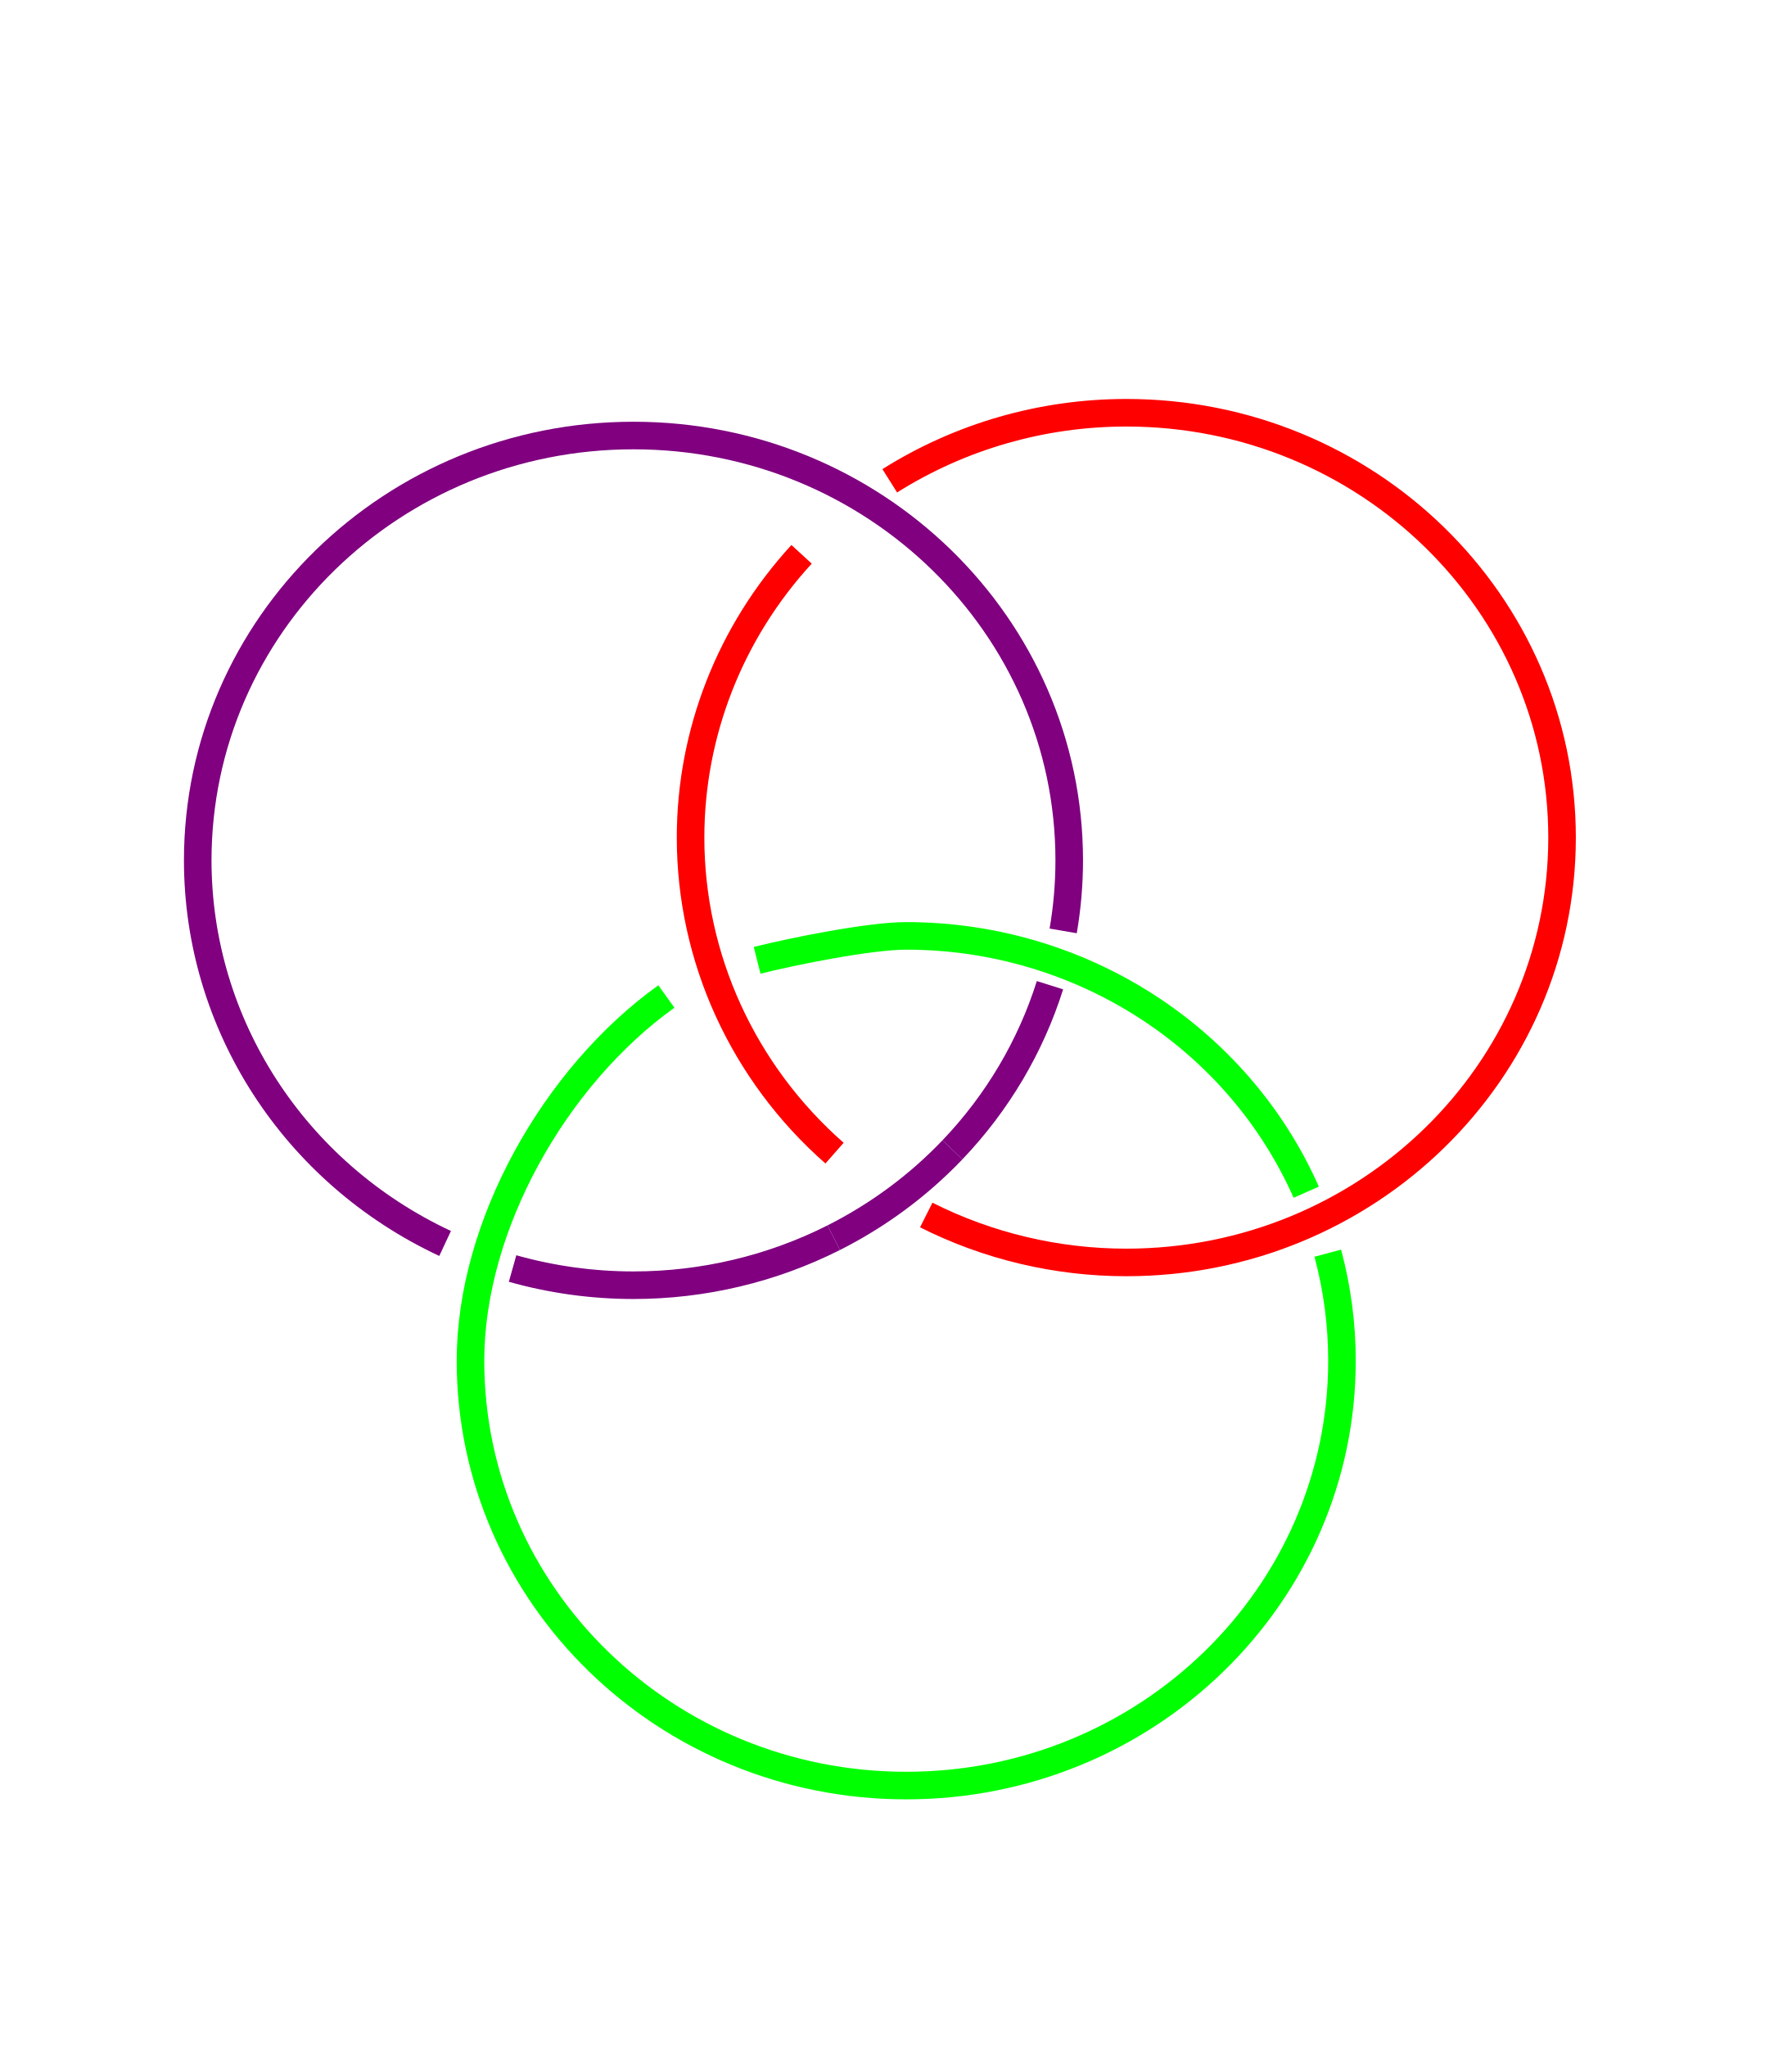
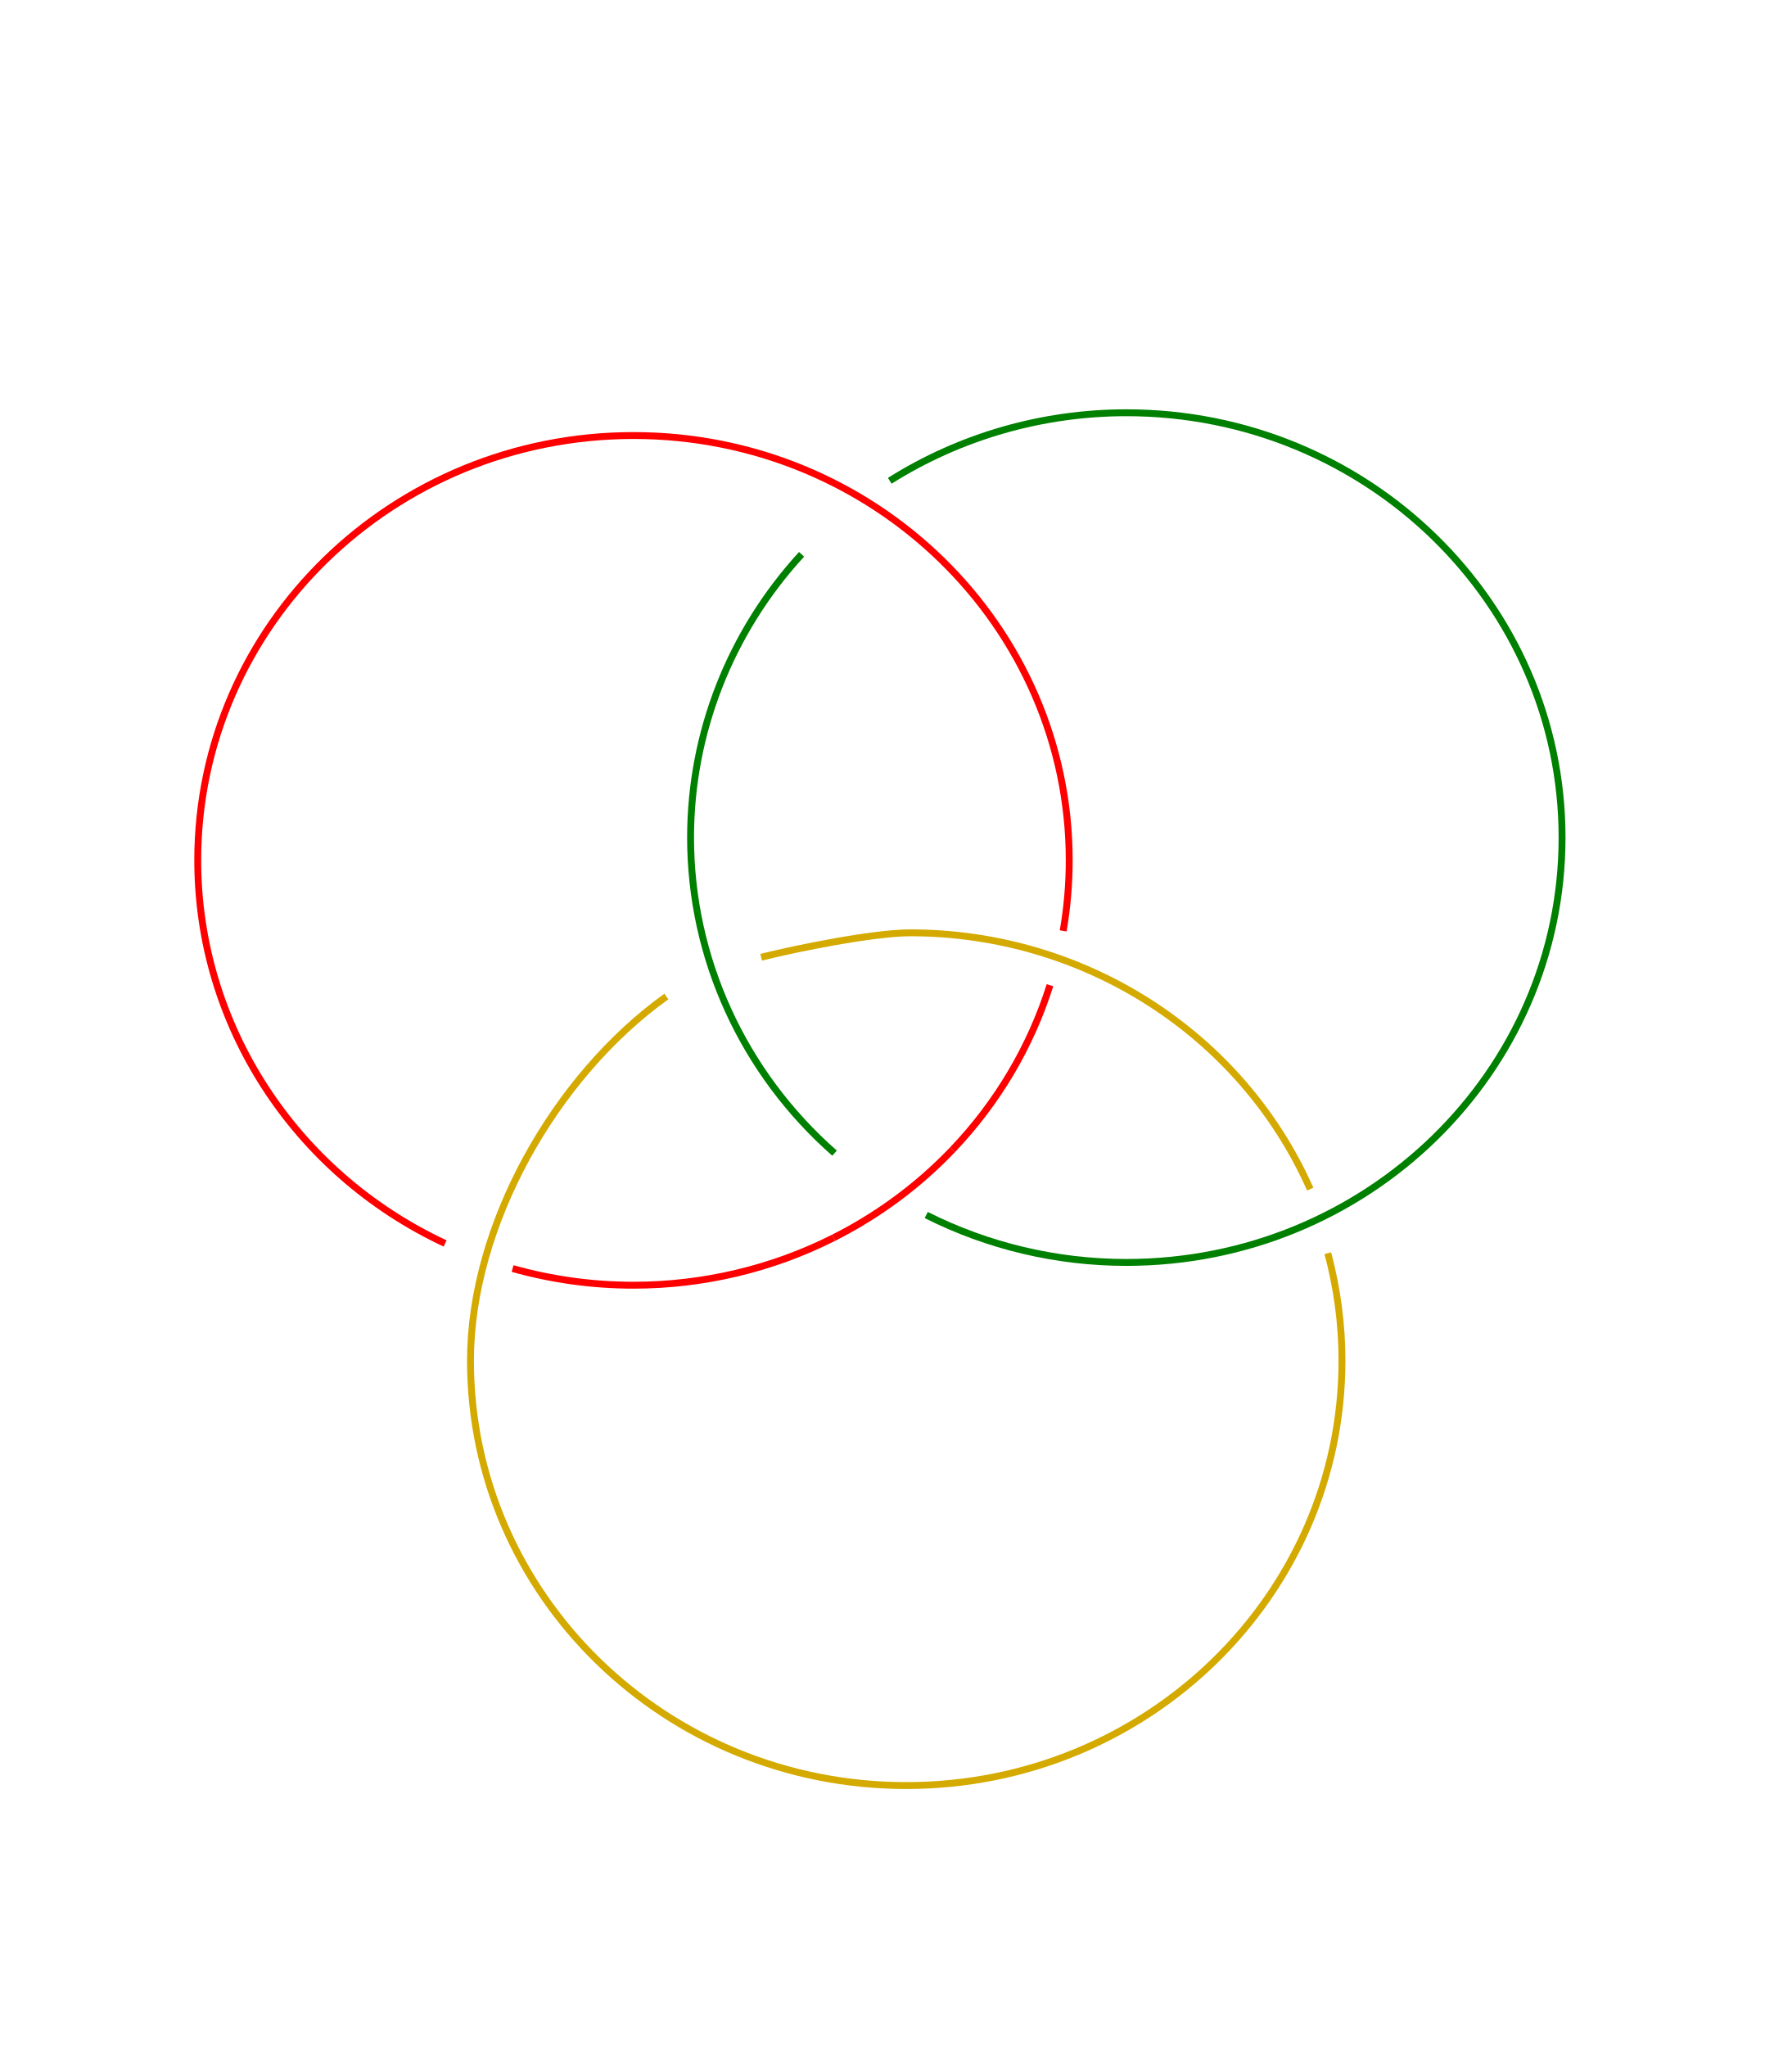
<svg xmlns="http://www.w3.org/2000/svg" width="260mm" height="297mm" viewBox="0 0 260 297" version="1.1" id="svg8">
  <defs id="defs2">
    <marker orient="auto" refY="0" refX="0" id="marker1145" style="overflow:visible">
      <path id="path1143" d="M 0,0 5,-5 -12.5,0 5,5 Z" style="fill:#00ff00;fill-opacity:1;fill-rule:evenodd;stroke:#00ff00;stroke-width:1pt;stroke-opacity:1" transform="matrix(-0.8,0,0,-0.8,-10,0)" />
    </marker>
  </defs>
  <g id="layer1">
-     <path style="opacity:1;fill:none;stroke:#800080;stroke-width:15.118;stroke-miterlimit:4;stroke-dasharray:none;stroke-opacity:1" d="M 457.288 678.715 A 238.998 232.972 0 0 1 347.45 704.776 A 238.998 232.972 0 0 1 281.14 695.629 " id="path1369" transform="scale(0.2645833)" />
-     <path style="opacity:1;fill:none;stroke:#800080;stroke-width:15.118;stroke-miterlimit:4;stroke-dasharray:none;stroke-opacity:1" d="M 522.399 630.527 A 238.998 232.972 0 0 1 457.288 678.715 " id="path1367" transform="scale(0.2645833)" />
-     <path style="opacity:1;fill:none;stroke:#800080;stroke-width:15.118;stroke-miterlimit:4;stroke-dasharray:none;stroke-opacity:1" d="M 575.895 540.266 A 238.998 232.972 0 0 1 522.399 630.527 " id="path1332" transform="scale(0.2645833)" />
-     <path style="opacity:1;fill:none;stroke:#800080;stroke-width:15.118;stroke-miterlimit:4;stroke-dasharray:none;stroke-opacity:1" d="M 244.134 681.883 A 238.998 232.972 0 0 1 108.453 471.804 A 238.998 232.972 0 0 1 347.45 238.831 A 238.998 232.972 0 0 1 586.448 471.804 L 586.448 471.804 L 586.448 471.804 A 238.998 232.972 0 0 1 583.131 510.48 " id="path1325" transform="scale(0.2645833)" />
-     <path style="opacity:1;fill:none;stroke:#ff0000;stroke-width:15.118;stroke-miterlimit:4;stroke-dasharray:none;stroke-opacity:1" d="M 457.732 632.35 A 238.998 232.972 0 0 1 378.764 459.314 A 238.998 232.972 0 0 1 439.651 303.968 " id="path1393" transform="scale(0.2645833)" />
-     <path style="opacity:1;fill:none;stroke:#ff0000;stroke-width:15.118;stroke-miterlimit:4;stroke-dasharray:none;stroke-opacity:1" d="M 488.017 263.66 A 238.998 232.972 0 0 1 617.761 226.341 A 238.998 232.972 0 0 1 856.759 459.314 L 856.759 459.314 L 856.759 459.314 A 238.998 232.972 0 0 1 617.761 692.286 A 238.998 232.972 0 0 1 508.027 666.278 " id="path1386" transform="scale(0.2645833)" />
-     <path style="opacity:1;fill:none;stroke:#00ff00;stroke-width:15.118;stroke-miterlimit:4;stroke-dasharray:none;stroke-opacity:1" d="m 728.264,687.212 c 5.168,19.252 7.783,39.07 7.783,58.971 v 0 0 c 1e-5,128.667 -107.003,232.972 -238.998,232.972 -131.995,-10e-6 -238.998,-104.305 -238.998,-232.972 0,-74.098 46.202,-155.828 107.439,-199.73" id="path1341" transform="scale(0.2645833)" />
-     <path style="opacity:1;fill:none;stroke:#00ff00;stroke-width:15.118;stroke-miterlimit:4;stroke-dasharray:none;stroke-opacity:1" d="m 415.271,526.617 c 19.497,-4.902 61.643,-13.407 81.778,-13.407 95.343,0 181.565,55.239 219.387,140.552" id="path1315" transform="scale(0.2645833)" />
+     <path style="opacity:1;fill:none;stroke:#ff0000;stroke-width:3.78;stroke-miterlimit:4;stroke-dasharray:none;stroke-opacity:1" d="M 457.288 678.715 A 238.998 232.972 0 0 1 347.45 704.776 A 238.998 232.972 0 0 1 281.14 695.629 " id="path1369" transform="scale(0.2645833)" />
+     <path style="opacity:1;fill:none;stroke:#ff0000;stroke-width:3.78;stroke-miterlimit:4;stroke-dasharray:none;stroke-opacity:1" d="M 522.399 630.527 A 238.998 232.972 0 0 1 457.288 678.715 " id="path1367" transform="scale(0.2645833)" />
+     <path style="opacity:1;fill:none;stroke:#ff0000;stroke-width:3.78;stroke-miterlimit:4;stroke-dasharray:none;stroke-opacity:1" d="M 575.895 540.266 A 238.998 232.972 0 0 1 522.399 630.527 " id="path1332" transform="scale(0.2645833)" />
+     <path style="opacity:1;fill:none;stroke:#ff0000;stroke-width:3.78;stroke-miterlimit:4;stroke-dasharray:none;stroke-opacity:1" d="M 244.134 681.883 A 238.998 232.972 0 0 1 108.453 471.804 A 238.998 232.972 0 0 1 347.45 238.831 A 238.998 232.972 0 0 1 586.448 471.804 L 586.448 471.804 L 586.448 471.804 A 238.998 232.972 0 0 1 583.131 510.48 " id="path1325" transform="scale(0.2645833)" />
+     <path style="opacity:1;fill:none;stroke:#008000;stroke-width:3.78;stroke-miterlimit:4;stroke-dasharray:none;stroke-opacity:1" d="M 457.732 632.35 A 238.998 232.972 0 0 1 378.764 459.314 A 238.998 232.972 0 0 1 439.651 303.968 " id="path1393" transform="scale(0.2645833)" />
+     <path style="opacity:1;fill:none;stroke:#008000;stroke-width:3.78;stroke-miterlimit:4;stroke-dasharray:none;stroke-opacity:1" d="M 488.017 263.66 A 238.998 232.972 0 0 1 617.761 226.341 A 238.998 232.972 0 0 1 856.759 459.314 L 856.759 459.314 L 856.759 459.314 A 238.998 232.972 0 0 1 617.761 692.286 A 238.998 232.972 0 0 1 508.027 666.278 " id="path1386" transform="scale(0.2645833)" />
+     <path style="opacity:1;fill:none;stroke:#d4aa00;stroke-width:3.78;stroke-miterlimit:4;stroke-dasharray:none;stroke-opacity:1" d="m 728.264,687.212 c 5.168,19.252 7.783,39.07 7.783,58.971 v 0 0 c 1e-5,128.667 -107.003,232.972 -238.998,232.972 -131.995,-10e-6 -238.998,-104.305 -238.998,-232.972 0,-74.098 46.202,-155.828 107.439,-199.73" id="path1341" transform="scale(0.2645833)" />
+     <path style="opacity:1;fill:none;stroke:#d4aa00;stroke-width:1;stroke-miterlimit:4;stroke-dasharray:none;stroke-opacity:1" d="m 110.456,138.889 c 5.159,-1.297 16.31,-3.547 21.637,-3.547 25.226,0 48.039,14.615 58.046,37.188" id="path1315" />
    <rect style="opacity:0;fill:#ff0000;stroke:#00ff00;stroke-width:4;stroke-miterlimit:4;stroke-dasharray:none;stroke-opacity:1" id="rect1334" width="23.296" height="16.909" x="179.231" y="167.743" />
  </g>
</svg>
